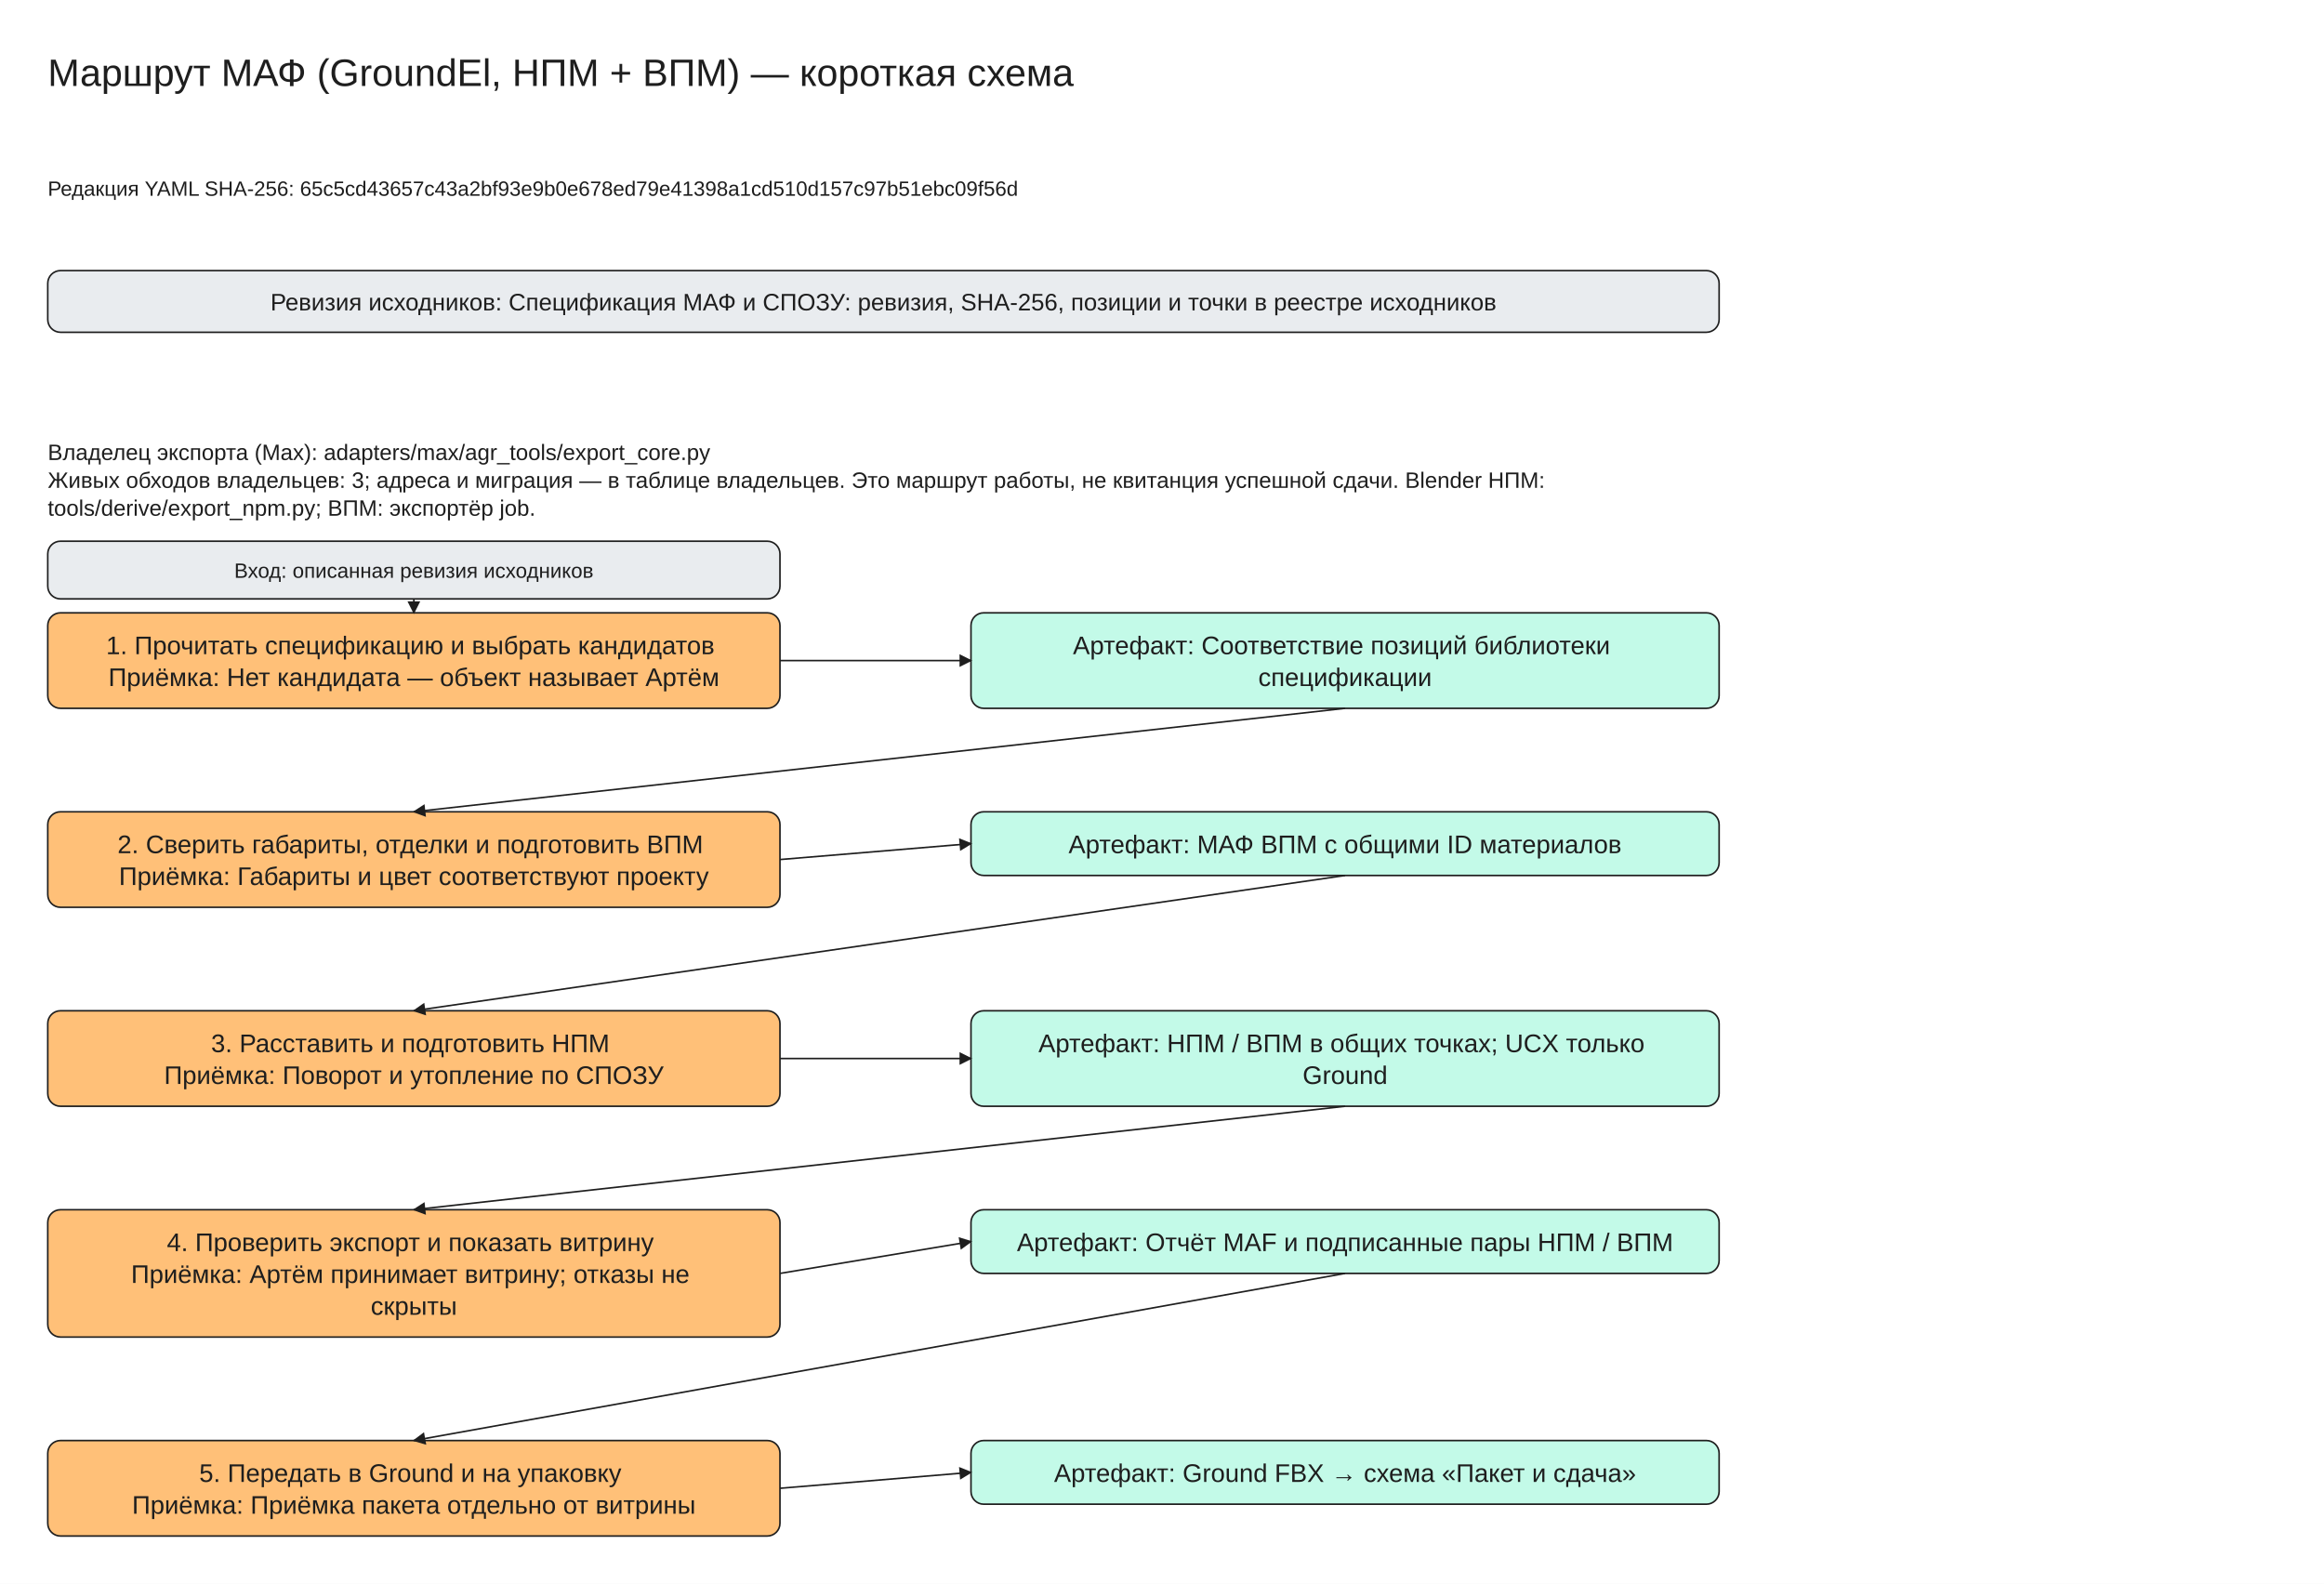
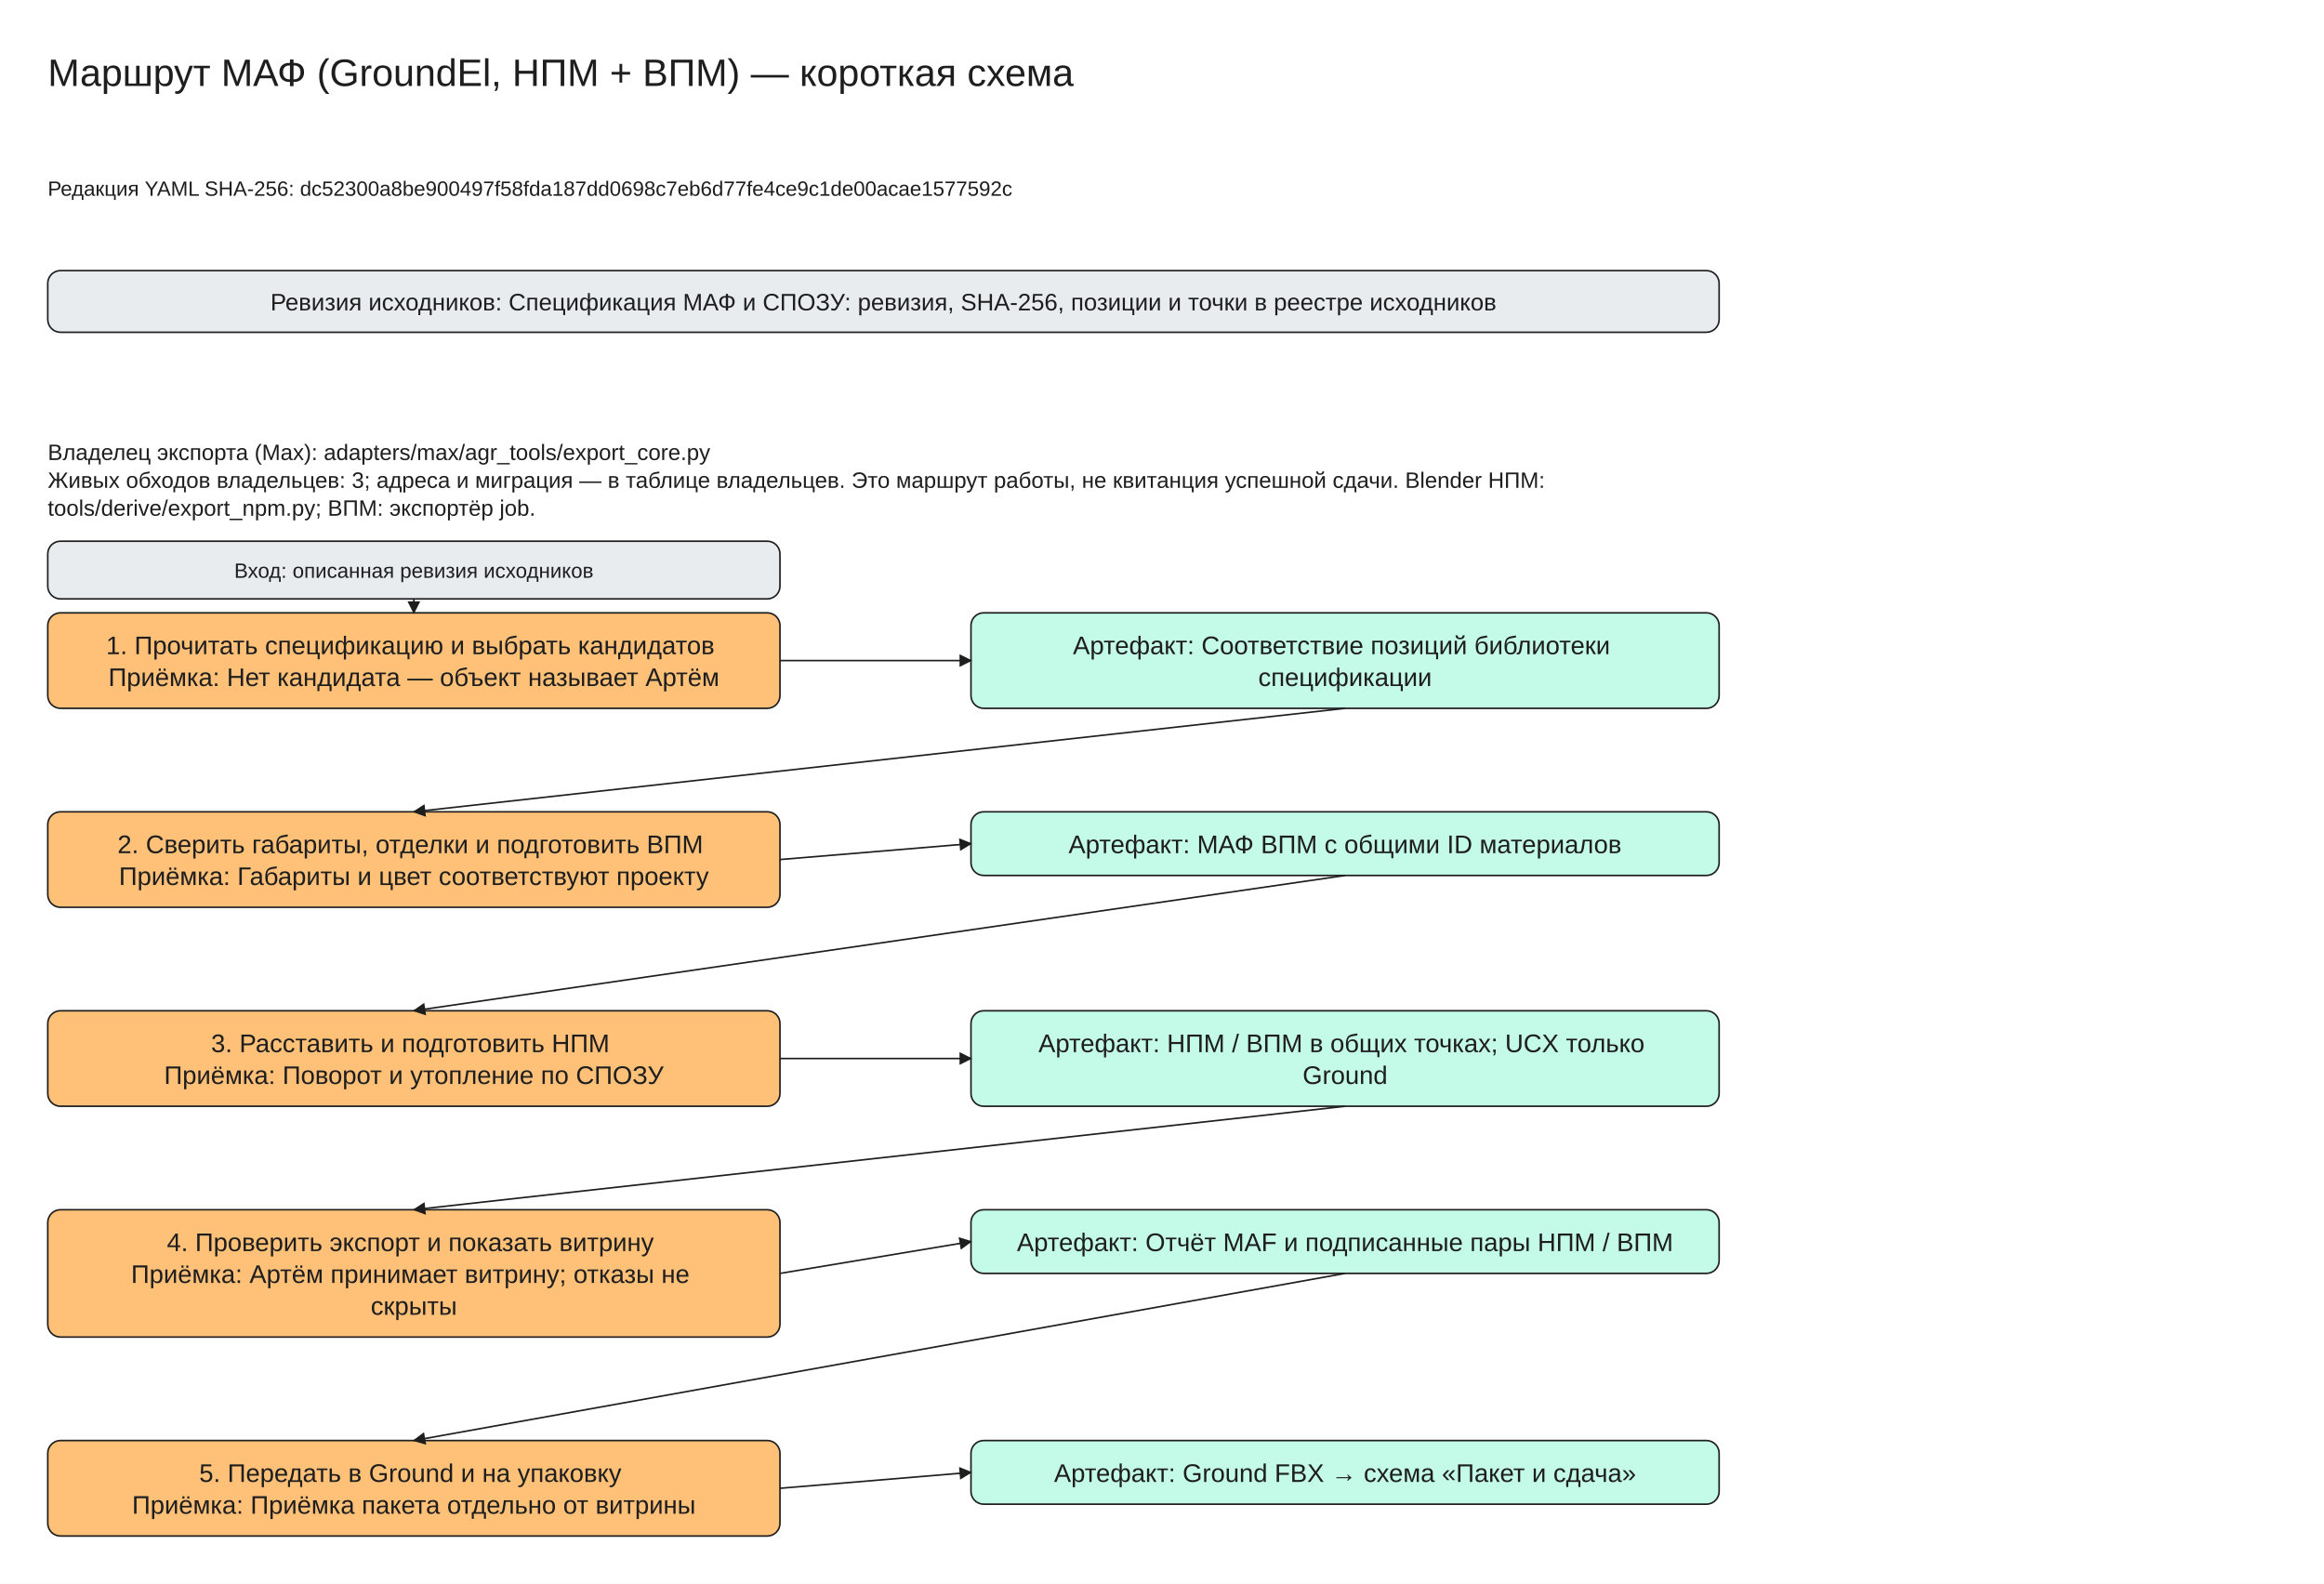
<svg xmlns="http://www.w3.org/2000/svg" viewBox="0 -30 1460 995" width="1460" height="995" font-family="Segoe UI, Arial, sans-serif">
  <defs>
    <marker id="arrow" viewBox="0 0 10 10" refX="9" refY="5" markerWidth="8" markerHeight="8" orient="auto-start-reverse">
      <path d="M0,0 L10,5 L0,10 z" fill="#1e1e1e" />
    </marker>
  </defs>
  <rect x="0" y="-30" width="1460" height="995" fill="#ffffff" />
  <rect x="30" y="140" width="1050" height="38.75" rx="8" fill="#e9ecef" stroke="#1e1e1e" />
  <rect x="30" y="355" width="460" height="60.0" rx="8" fill="#ffc078" stroke="#1e1e1e" />
  <rect x="610" y="355" width="470" height="60.0" rx="8" fill="#c3fae8" stroke="#1e1e1e" />
  <rect x="30" y="310" width="460" height="36.25" rx="8" fill="#e9ecef" stroke="#1e1e1e" />
  <line x1="260.0" y1="346.25" x2="260.0" y2="355.0" stroke="#1e1e1e" marker-end="url(#arrow)" />
  <line x1="490" y1="385.0" x2="610" y2="385.0" stroke="#1e1e1e" marker-end="url(#arrow)" />
  <rect x="30" y="480.0" width="460" height="60.0" rx="8" fill="#ffc078" stroke="#1e1e1e" />
  <rect x="610" y="480.0" width="470" height="40.0" rx="8" fill="#c3fae8" stroke="#1e1e1e" />
  <line x1="845.0" y1="415.0" x2="260.0" y2="480.0" stroke="#1e1e1e" marker-end="url(#arrow)" />
  <line x1="490" y1="510.0" x2="610" y2="500.0" stroke="#1e1e1e" marker-end="url(#arrow)" />
  <rect x="30" y="605.0" width="460" height="60.0" rx="8" fill="#ffc078" stroke="#1e1e1e" />
  <rect x="610" y="605.0" width="470" height="60.0" rx="8" fill="#c3fae8" stroke="#1e1e1e" />
  <line x1="845.0" y1="520.0" x2="260.0" y2="605.0" stroke="#1e1e1e" marker-end="url(#arrow)" />
  <line x1="490" y1="635.0" x2="610" y2="635.0" stroke="#1e1e1e" marker-end="url(#arrow)" />
  <rect x="30" y="730.0" width="460" height="80.0" rx="8" fill="#ffc078" stroke="#1e1e1e" />
  <rect x="610" y="730.0" width="470" height="40.0" rx="8" fill="#c3fae8" stroke="#1e1e1e" />
  <line x1="845.0" y1="665.0" x2="260.0" y2="730.0" stroke="#1e1e1e" marker-end="url(#arrow)" />
  <line x1="490" y1="770.0" x2="610" y2="750.0" stroke="#1e1e1e" marker-end="url(#arrow)" />
  <rect x="30" y="875.0" width="460" height="60.0" rx="8" fill="#ffc078" stroke="#1e1e1e" />
  <rect x="610" y="875.0" width="470" height="40.0" rx="8" fill="#c3fae8" stroke="#1e1e1e" />
  <line x1="845.0" y1="770.0" x2="260.0" y2="875.0" stroke="#1e1e1e" marker-end="url(#arrow)" />
  <line x1="490" y1="905.0" x2="610" y2="895.0" stroke="#1e1e1e" marker-end="url(#arrow)" />
  <text x="30" y="0" font-size="24" text-anchor="start" fill="#1e1e1e">
    <tspan x="30" dy="24">Маршрут МАФ (GroundEl, НПМ + ВПМ) — короткая схема</tspan>
  </text>
  <text x="30" y="80" font-size="13" text-anchor="start" fill="#1e1e1e">
-     <tspan x="30" dy="13">Редакция YAML SHA-256: 65c5cd43657c43a2bf93e9b0e678ed79e41398a1cd510d157c97b51ebc09f56d</tspan>
+     <tspan x="30" dy="13">Редакция YAML SHA-256: dc52300a8be900497f58fda187dd0698c7eb6d77fe4ce9c1de00acae1577592c</tspan>
  </text>
  <text x="555.0" y="150.0" font-size="15" text-anchor="middle" fill="#1e1e1e">
    <tspan x="555.0" dy="15">Ревизия исходников: Спецификация МАФ и СПОЗУ: ревизия, SHA-256, позиции и точки в реестре исходников</tspan>
  </text>
  <text x="30" y="245" font-size="14" text-anchor="start" fill="#1e1e1e">
    <tspan x="30" dy="14">Владелец экспорта (Max): adapters/max/agr_tools/export_core.py</tspan>
    <tspan x="30" dy="17.5">Живых обходов владельцев: 3; адреса и миграция — в таблице владельцев. Это маршрут работы, не квитанция успешной сдачи. Blender НПМ:</tspan>
    <tspan x="30" dy="17.5">tools/derive/export_npm.py; ВПМ: экспортёр job.</tspan>
  </text>
  <text x="260.0" y="365.0" font-size="16" text-anchor="middle" fill="#1e1e1e">
    <tspan x="260.0" dy="16">1. Прочитать спецификацию и выбрать кандидатов</tspan>
    <tspan x="260.0" dy="20.0">Приёмка: Нет кандидата — объект называет Артём</tspan>
  </text>
  <text x="845.0" y="365.0" font-size="16" text-anchor="middle" fill="#1e1e1e">
    <tspan x="845.0" dy="16">Артефакт: Соответствие позиций библиотеки</tspan>
    <tspan x="845.0" dy="20.0">спецификации</tspan>
  </text>
  <text x="260.0" y="320.0" font-size="13" text-anchor="middle" fill="#1e1e1e">
    <tspan x="260.0" dy="13">Вход: описанная ревизия исходников</tspan>
  </text>
  <text x="260.0" y="490.0" font-size="16" text-anchor="middle" fill="#1e1e1e">
    <tspan x="260.0" dy="16">2. Сверить габариты, отделки и подготовить ВПМ</tspan>
    <tspan x="260.0" dy="20.0">Приёмка: Габариты и цвет соответствуют проекту</tspan>
  </text>
  <text x="845.0" y="490.0" font-size="16" text-anchor="middle" fill="#1e1e1e">
    <tspan x="845.0" dy="16">Артефакт: МАФ ВПМ с общими ID материалов</tspan>
  </text>
  <text x="260.0" y="615.0" font-size="16" text-anchor="middle" fill="#1e1e1e">
    <tspan x="260.0" dy="16">3. Расставить и подготовить НПМ</tspan>
    <tspan x="260.0" dy="20.0">Приёмка: Поворот и утопление по СПОЗУ</tspan>
  </text>
  <text x="845.0" y="615.0" font-size="16" text-anchor="middle" fill="#1e1e1e">
    <tspan x="845.0" dy="16">Артефакт: НПМ / ВПМ в общих точках; UCX только</tspan>
    <tspan x="845.0" dy="20.0">Ground</tspan>
  </text>
  <text x="260.0" y="740.0" font-size="16" text-anchor="middle" fill="#1e1e1e">
    <tspan x="260.0" dy="16">4. Проверить экспорт и показать витрину</tspan>
    <tspan x="260.0" dy="20.0">Приёмка: Артём принимает витрину; отказы не</tspan>
    <tspan x="260.0" dy="20.0">скрыты</tspan>
  </text>
  <text x="845.0" y="740.0" font-size="16" text-anchor="middle" fill="#1e1e1e">
    <tspan x="845.0" dy="16">Артефакт: Отчёт MAF и подписанные пары НПМ / ВПМ</tspan>
  </text>
  <text x="260.0" y="885.0" font-size="16" text-anchor="middle" fill="#1e1e1e">
    <tspan x="260.0" dy="16">5. Передать в Ground и на упаковку</tspan>
    <tspan x="260.0" dy="20.0">Приёмка: Приёмка пакета отдельно от витрины</tspan>
  </text>
  <text x="845.0" y="885.0" font-size="16" text-anchor="middle" fill="#1e1e1e">
    <tspan x="845.0" dy="16">Артефакт: Ground FBX → схема «Пакет и сдача»</tspan>
  </text>
</svg>
